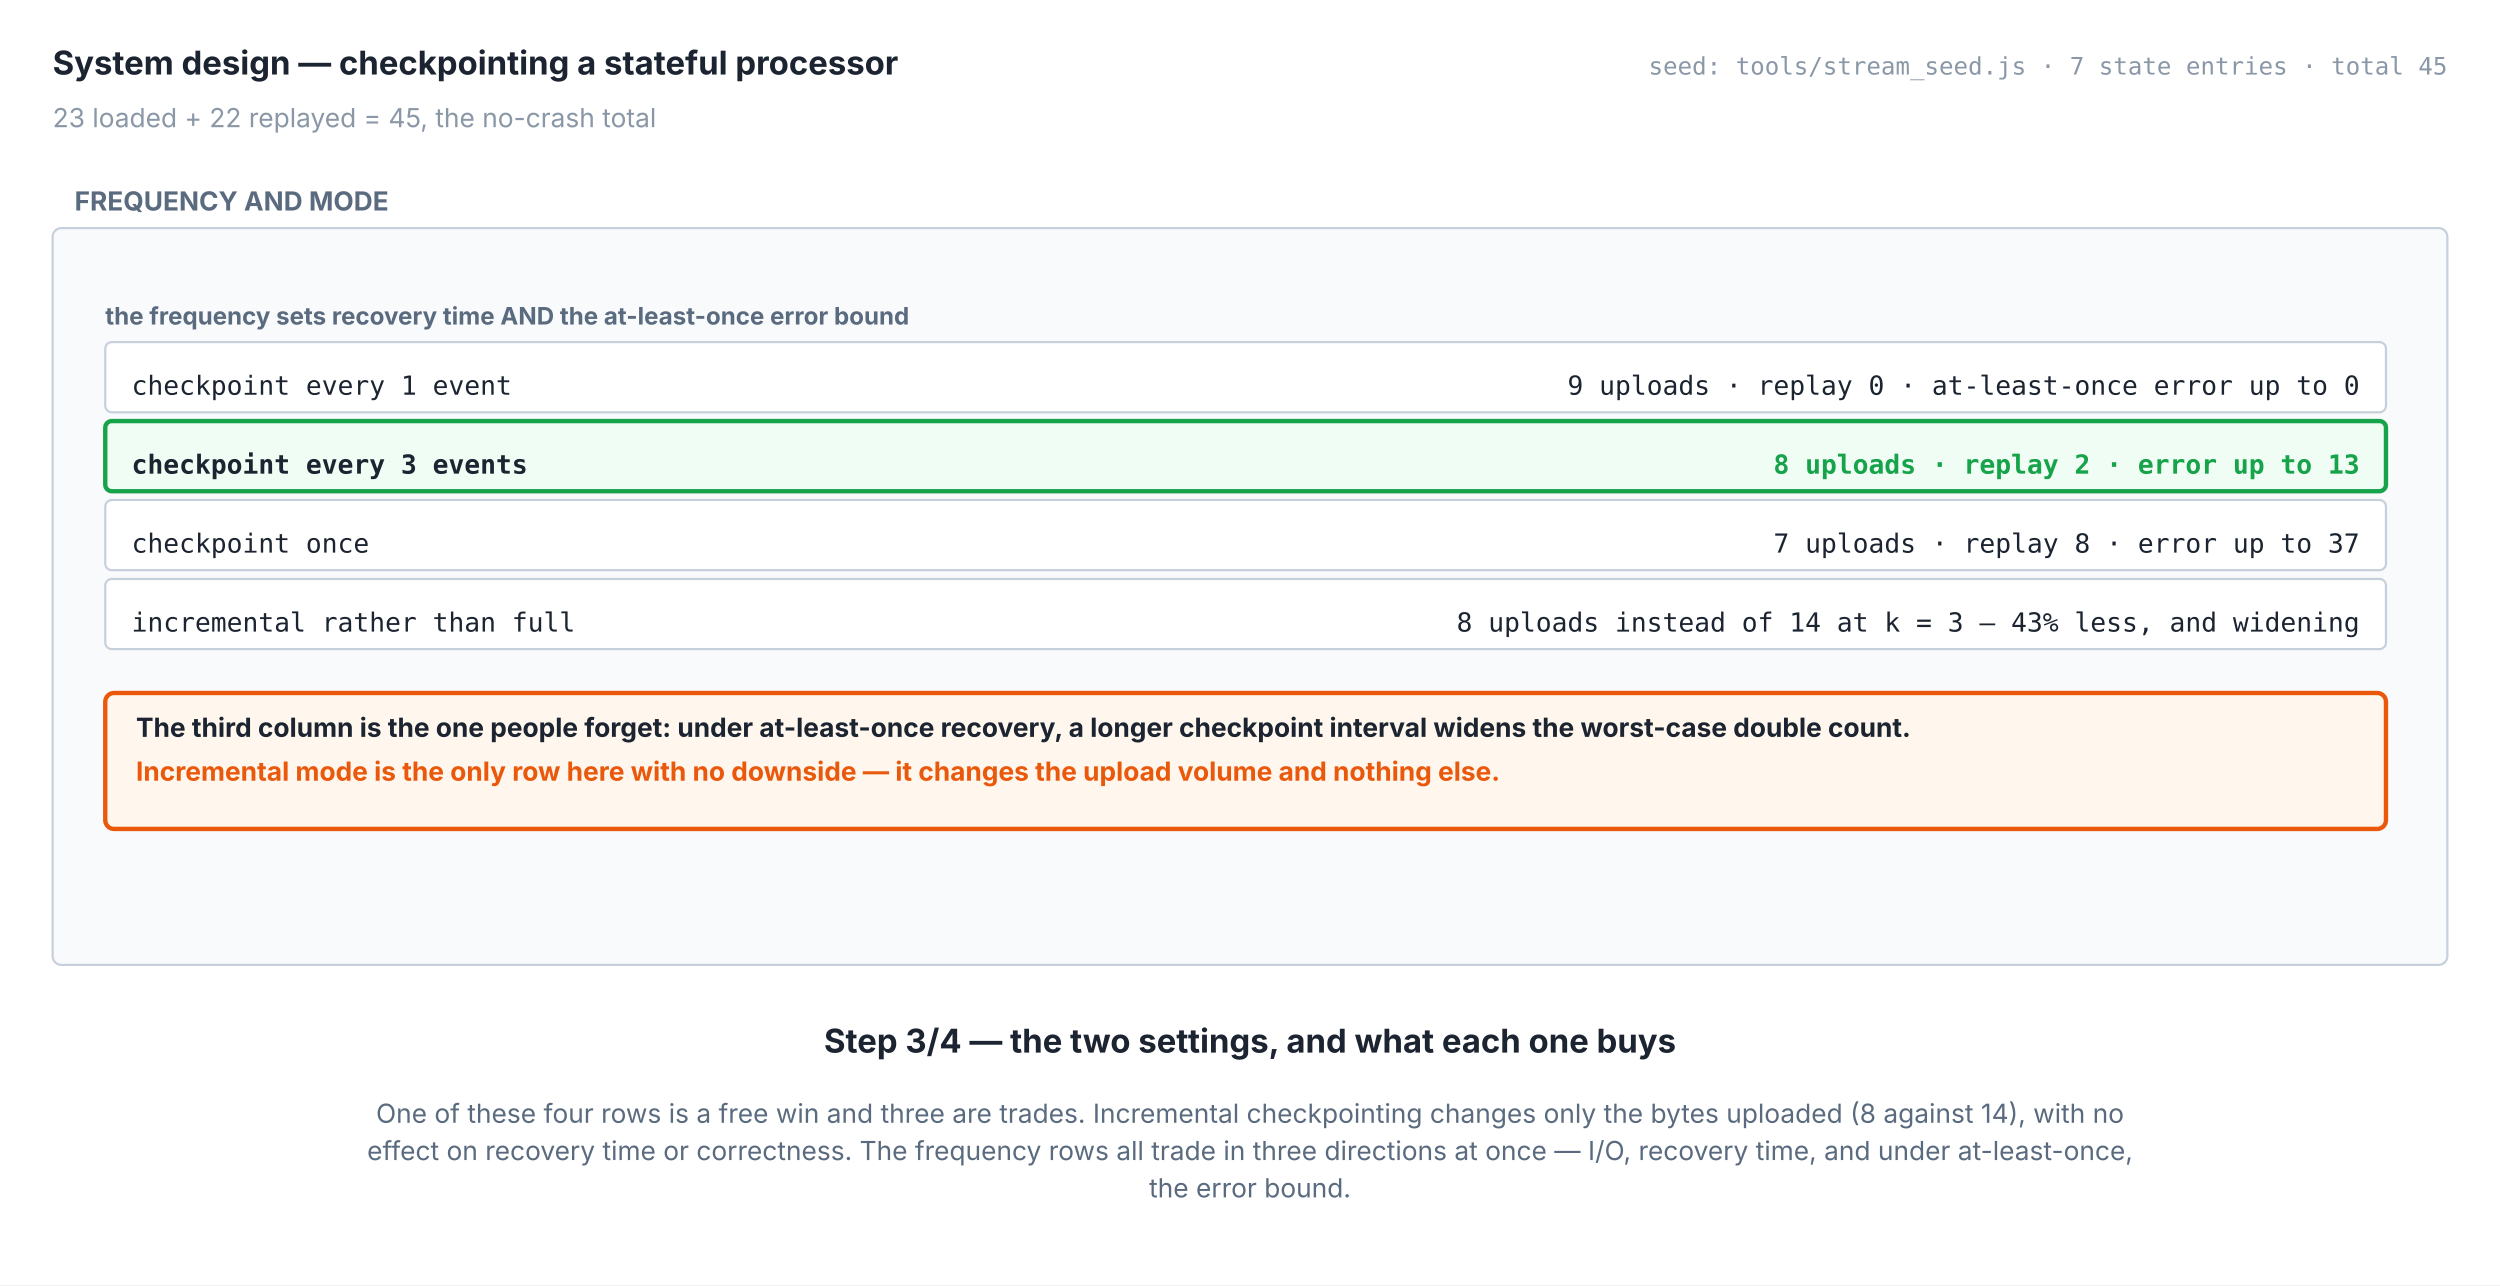
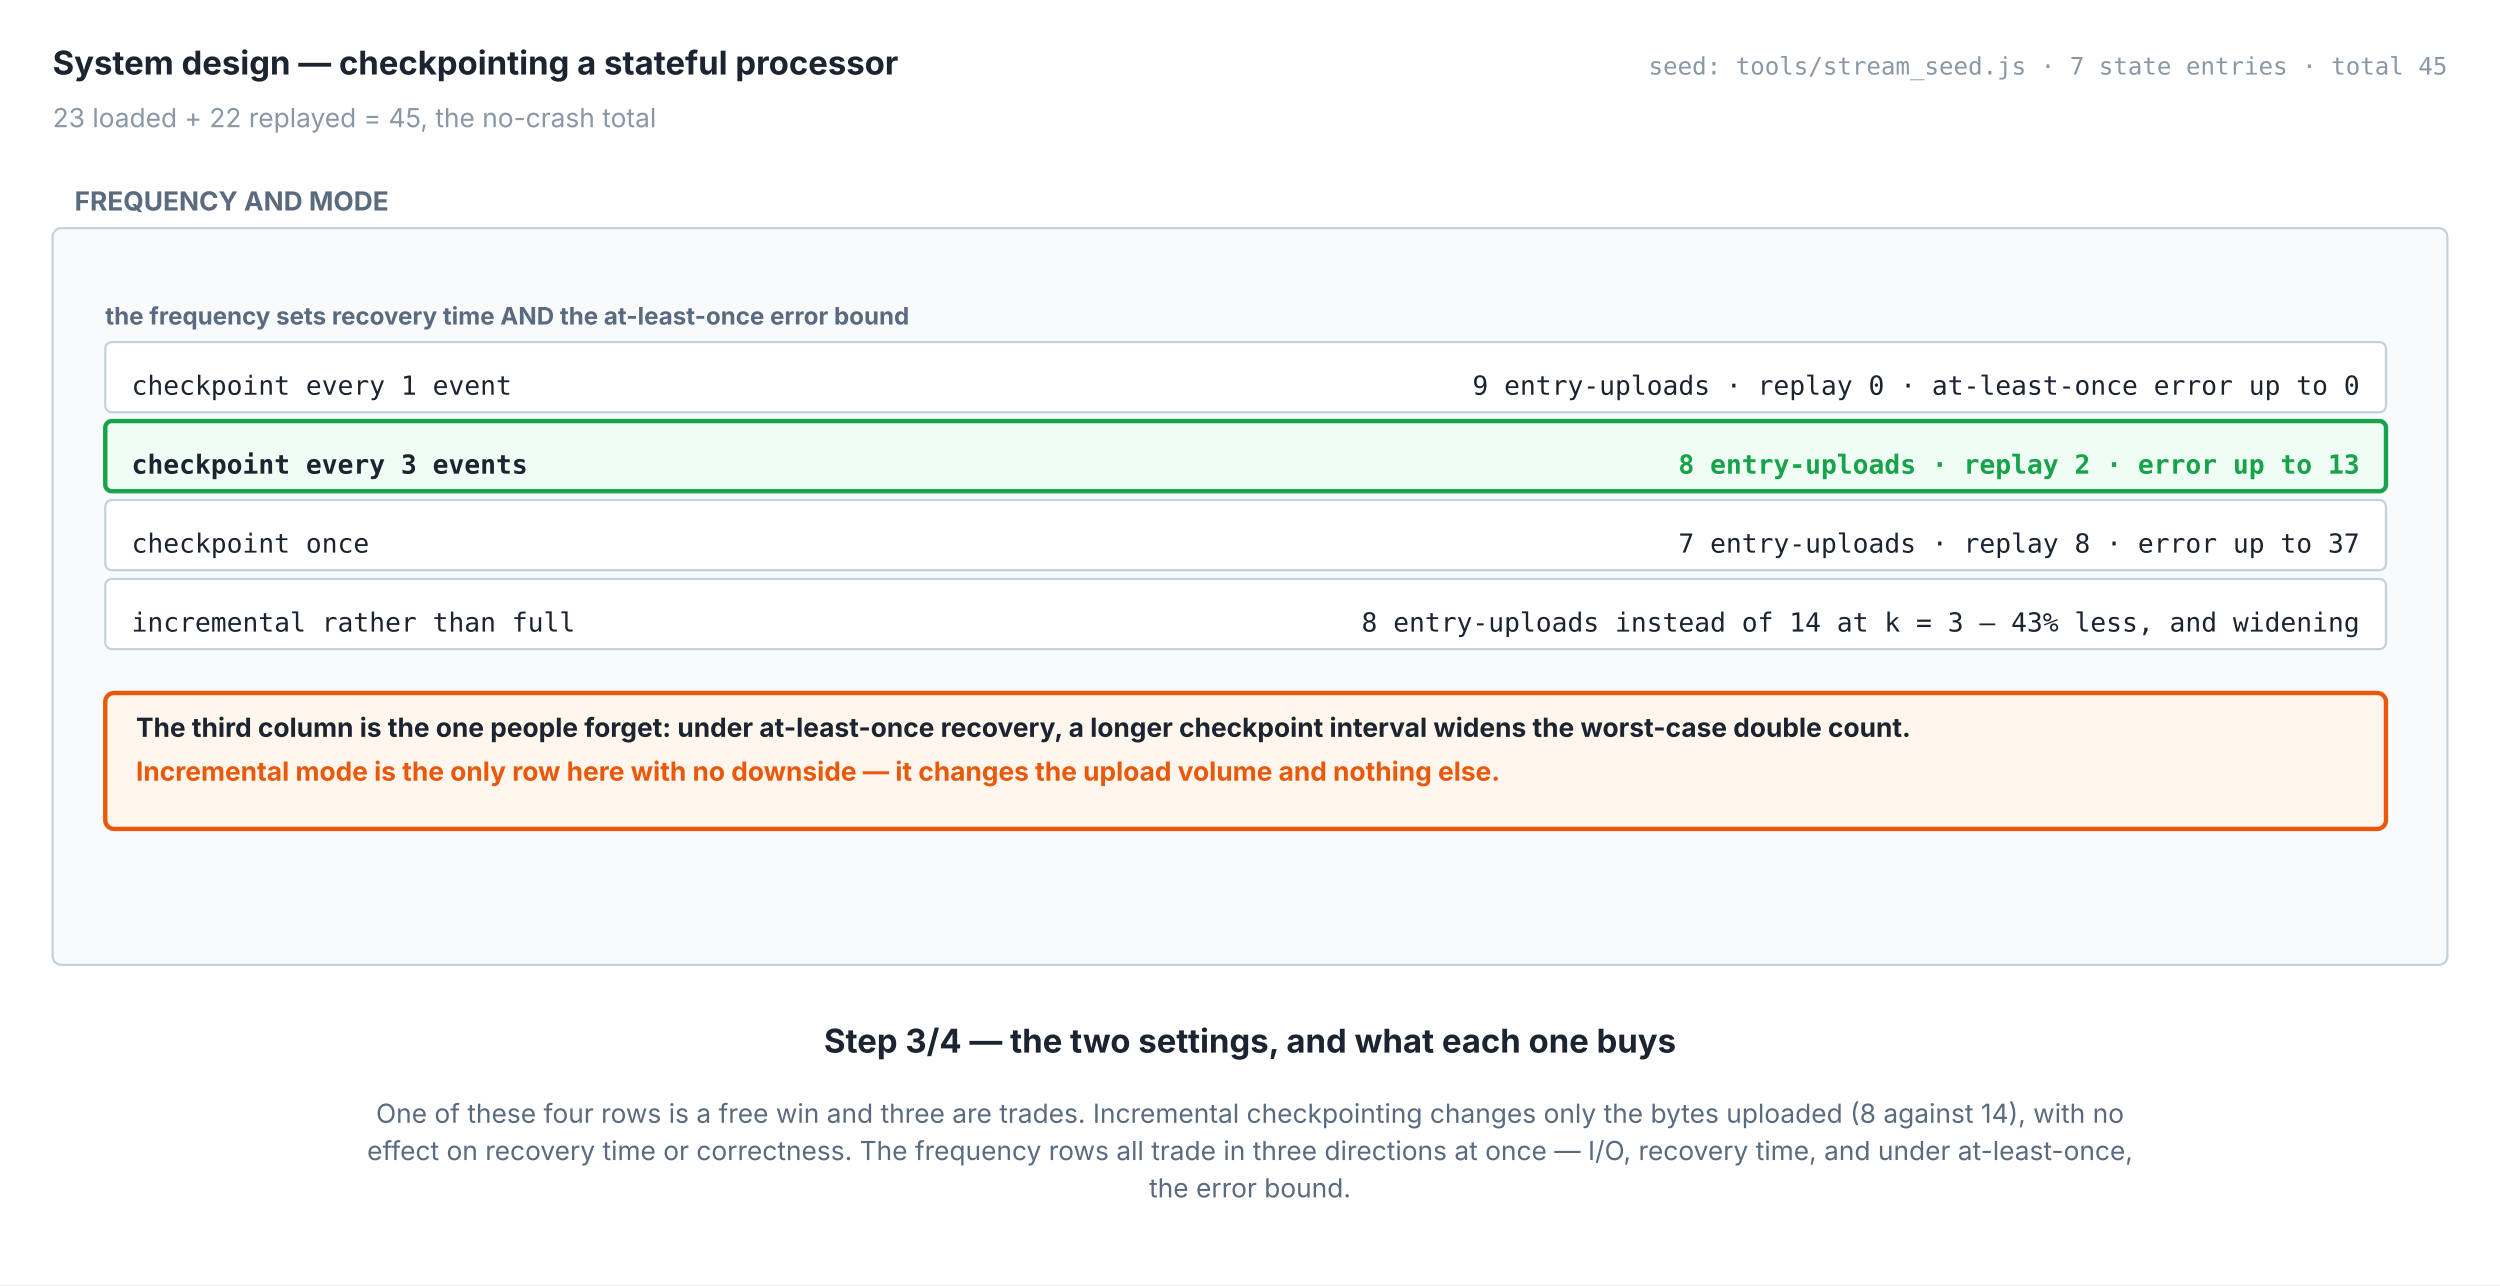
<svg xmlns="http://www.w3.org/2000/svg" viewBox="0 0 1140 586" width="1140" height="586" role="img" aria-label="the two settings, and what each one buys">
  <rect width="1140" height="586" fill="#ffffff" />
  <text x="24" y="34" font-family="system-ui,-apple-system,Segoe UI,sans-serif" font-size="15" font-weight="700" fill="#1b2430" text-anchor="start">System design — checkpointing a stateful processor</text>
  <text x="24" y="58" font-family="system-ui,-apple-system,Segoe UI,sans-serif" font-size="12" font-weight="400" fill="#8a97a6" text-anchor="start">23 loaded + 22 replayed = 45, the no-crash total</text>
  <text x="1116" y="34" font-family="ui-monospace,SFMono-Regular,Menlo,Consolas,monospace" font-size="11" font-weight="400" fill="#8a97a6" text-anchor="end">seed: tools/stream_seed.js · 7 state entries · total 45</text>
  <rect x="24" y="104" width="1092" height="336" rx="4" fill="#f8fafc" stroke="#c6d0db" stroke-width="1" />
  <text x="34" y="96" font-family="system-ui,-apple-system,Segoe UI,sans-serif" font-size="12" font-weight="700" fill="#5b6b7f" text-anchor="start">FREQUENCY AND MODE</text>
  <text x="48" y="148" font-family="system-ui,-apple-system,Segoe UI,sans-serif" font-size="11" font-weight="700" fill="#5b6b7f" text-anchor="start">the frequency sets recovery time AND the at-least-once error bound</text>
  <rect x="48" y="156" width="1040" height="32" rx="3" fill="#ffffff" stroke="#c6d0db" stroke-width="1" />
  <text x="60" y="180" font-family="ui-monospace,SFMono-Regular,Menlo,Consolas,monospace" font-size="12" font-weight="400" fill="#1b2430" text-anchor="start">checkpoint every 1 event</text>
-   <text x="1076" y="180" font-family="ui-monospace,SFMono-Regular,Menlo,Consolas,monospace" font-size="12" font-weight="400" fill="#1b2430" text-anchor="end">9 uploads · replay 0 · at-least-once error up to 0</text>
+   <text x="1076" y="180" font-family="ui-monospace,SFMono-Regular,Menlo,Consolas,monospace" font-size="12" font-weight="400" fill="#1b2430" text-anchor="end">9 entry-uploads · replay 0 · at-least-once error up to 0</text>
  <rect x="48" y="192" width="1040" height="32" rx="3" fill="#f0fdf4" stroke="#16a34a" stroke-width="2" />
  <text x="60" y="216" font-family="ui-monospace,SFMono-Regular,Menlo,Consolas,monospace" font-size="12" font-weight="700" fill="#1b2430" text-anchor="start">checkpoint every 3 events</text>
-   <text x="1076" y="216" font-family="ui-monospace,SFMono-Regular,Menlo,Consolas,monospace" font-size="12" font-weight="700" fill="#16a34a" text-anchor="end">8 uploads · replay 2 · error up to 13</text>
+   <text x="1076" y="216" font-family="ui-monospace,SFMono-Regular,Menlo,Consolas,monospace" font-size="12" font-weight="700" fill="#16a34a" text-anchor="end">8 entry-uploads · replay 2 · error up to 13</text>
  <rect x="48" y="228" width="1040" height="32" rx="3" fill="#ffffff" stroke="#c6d0db" stroke-width="1" />
  <text x="60" y="252" font-family="ui-monospace,SFMono-Regular,Menlo,Consolas,monospace" font-size="12" font-weight="400" fill="#1b2430" text-anchor="start">checkpoint once</text>
-   <text x="1076" y="252" font-family="ui-monospace,SFMono-Regular,Menlo,Consolas,monospace" font-size="12" font-weight="400" fill="#1b2430" text-anchor="end">7 uploads · replay 8 · error up to 37</text>
+   <text x="1076" y="252" font-family="ui-monospace,SFMono-Regular,Menlo,Consolas,monospace" font-size="12" font-weight="400" fill="#1b2430" text-anchor="end">7 entry-uploads · replay 8 · error up to 37</text>
  <rect x="48" y="264" width="1040" height="32" rx="3" fill="#ffffff" stroke="#c6d0db" stroke-width="1" />
  <text x="60" y="288" font-family="ui-monospace,SFMono-Regular,Menlo,Consolas,monospace" font-size="12" font-weight="400" fill="#1b2430" text-anchor="start">incremental rather than full</text>
-   <text x="1076" y="288" font-family="ui-monospace,SFMono-Regular,Menlo,Consolas,monospace" font-size="12" font-weight="400" fill="#1b2430" text-anchor="end">8 uploads instead of 14 at k = 3 — 43% less, and widening</text>
+   <text x="1076" y="288" font-family="ui-monospace,SFMono-Regular,Menlo,Consolas,monospace" font-size="12" font-weight="400" fill="#1b2430" text-anchor="end">8 entry-uploads instead of 14 at k = 3 — 43% less, and widening</text>
  <rect x="48" y="316" width="1040" height="62" rx="4" fill="#fff7ed" stroke="#ea580c" stroke-width="2" />
  <text x="62" y="336" font-family="system-ui,-apple-system,Segoe UI,sans-serif" font-size="12" font-weight="700" fill="#1b2430" text-anchor="start">The third column is the one people forget: under at-least-once recovery, a longer checkpoint interval widens the worst-case double count.</text>
  <text x="62" y="356" font-family="system-ui,-apple-system,Segoe UI,sans-serif" font-size="12" font-weight="700" fill="#ea580c" text-anchor="start">Incremental mode is the only row here with no downside — it changes the upload volume and nothing else.</text>
  <text x="570" y="480" font-family="system-ui,-apple-system,Segoe UI,sans-serif" font-size="15" font-weight="700" fill="#1b2430" text-anchor="middle">Step 3/4 — the two settings, and what each one buys</text>
  <text x="570" y="512" font-family="system-ui,-apple-system,Segoe UI,sans-serif" font-size="12" font-weight="400" fill="#5b6b7f" text-anchor="middle">One of these four rows is a free win and three are trades. Incremental checkpointing changes only the bytes uploaded (8 against 14), with no</text>
  <text x="570" y="529" font-family="system-ui,-apple-system,Segoe UI,sans-serif" font-size="12" font-weight="400" fill="#5b6b7f" text-anchor="middle">effect on recovery time or correctness. The frequency rows all trade in three directions at once — I/O, recovery time, and under at-least-once,</text>
  <text x="570" y="546" font-family="system-ui,-apple-system,Segoe UI,sans-serif" font-size="12" font-weight="400" fill="#5b6b7f" text-anchor="middle">the error bound.</text>
</svg>
